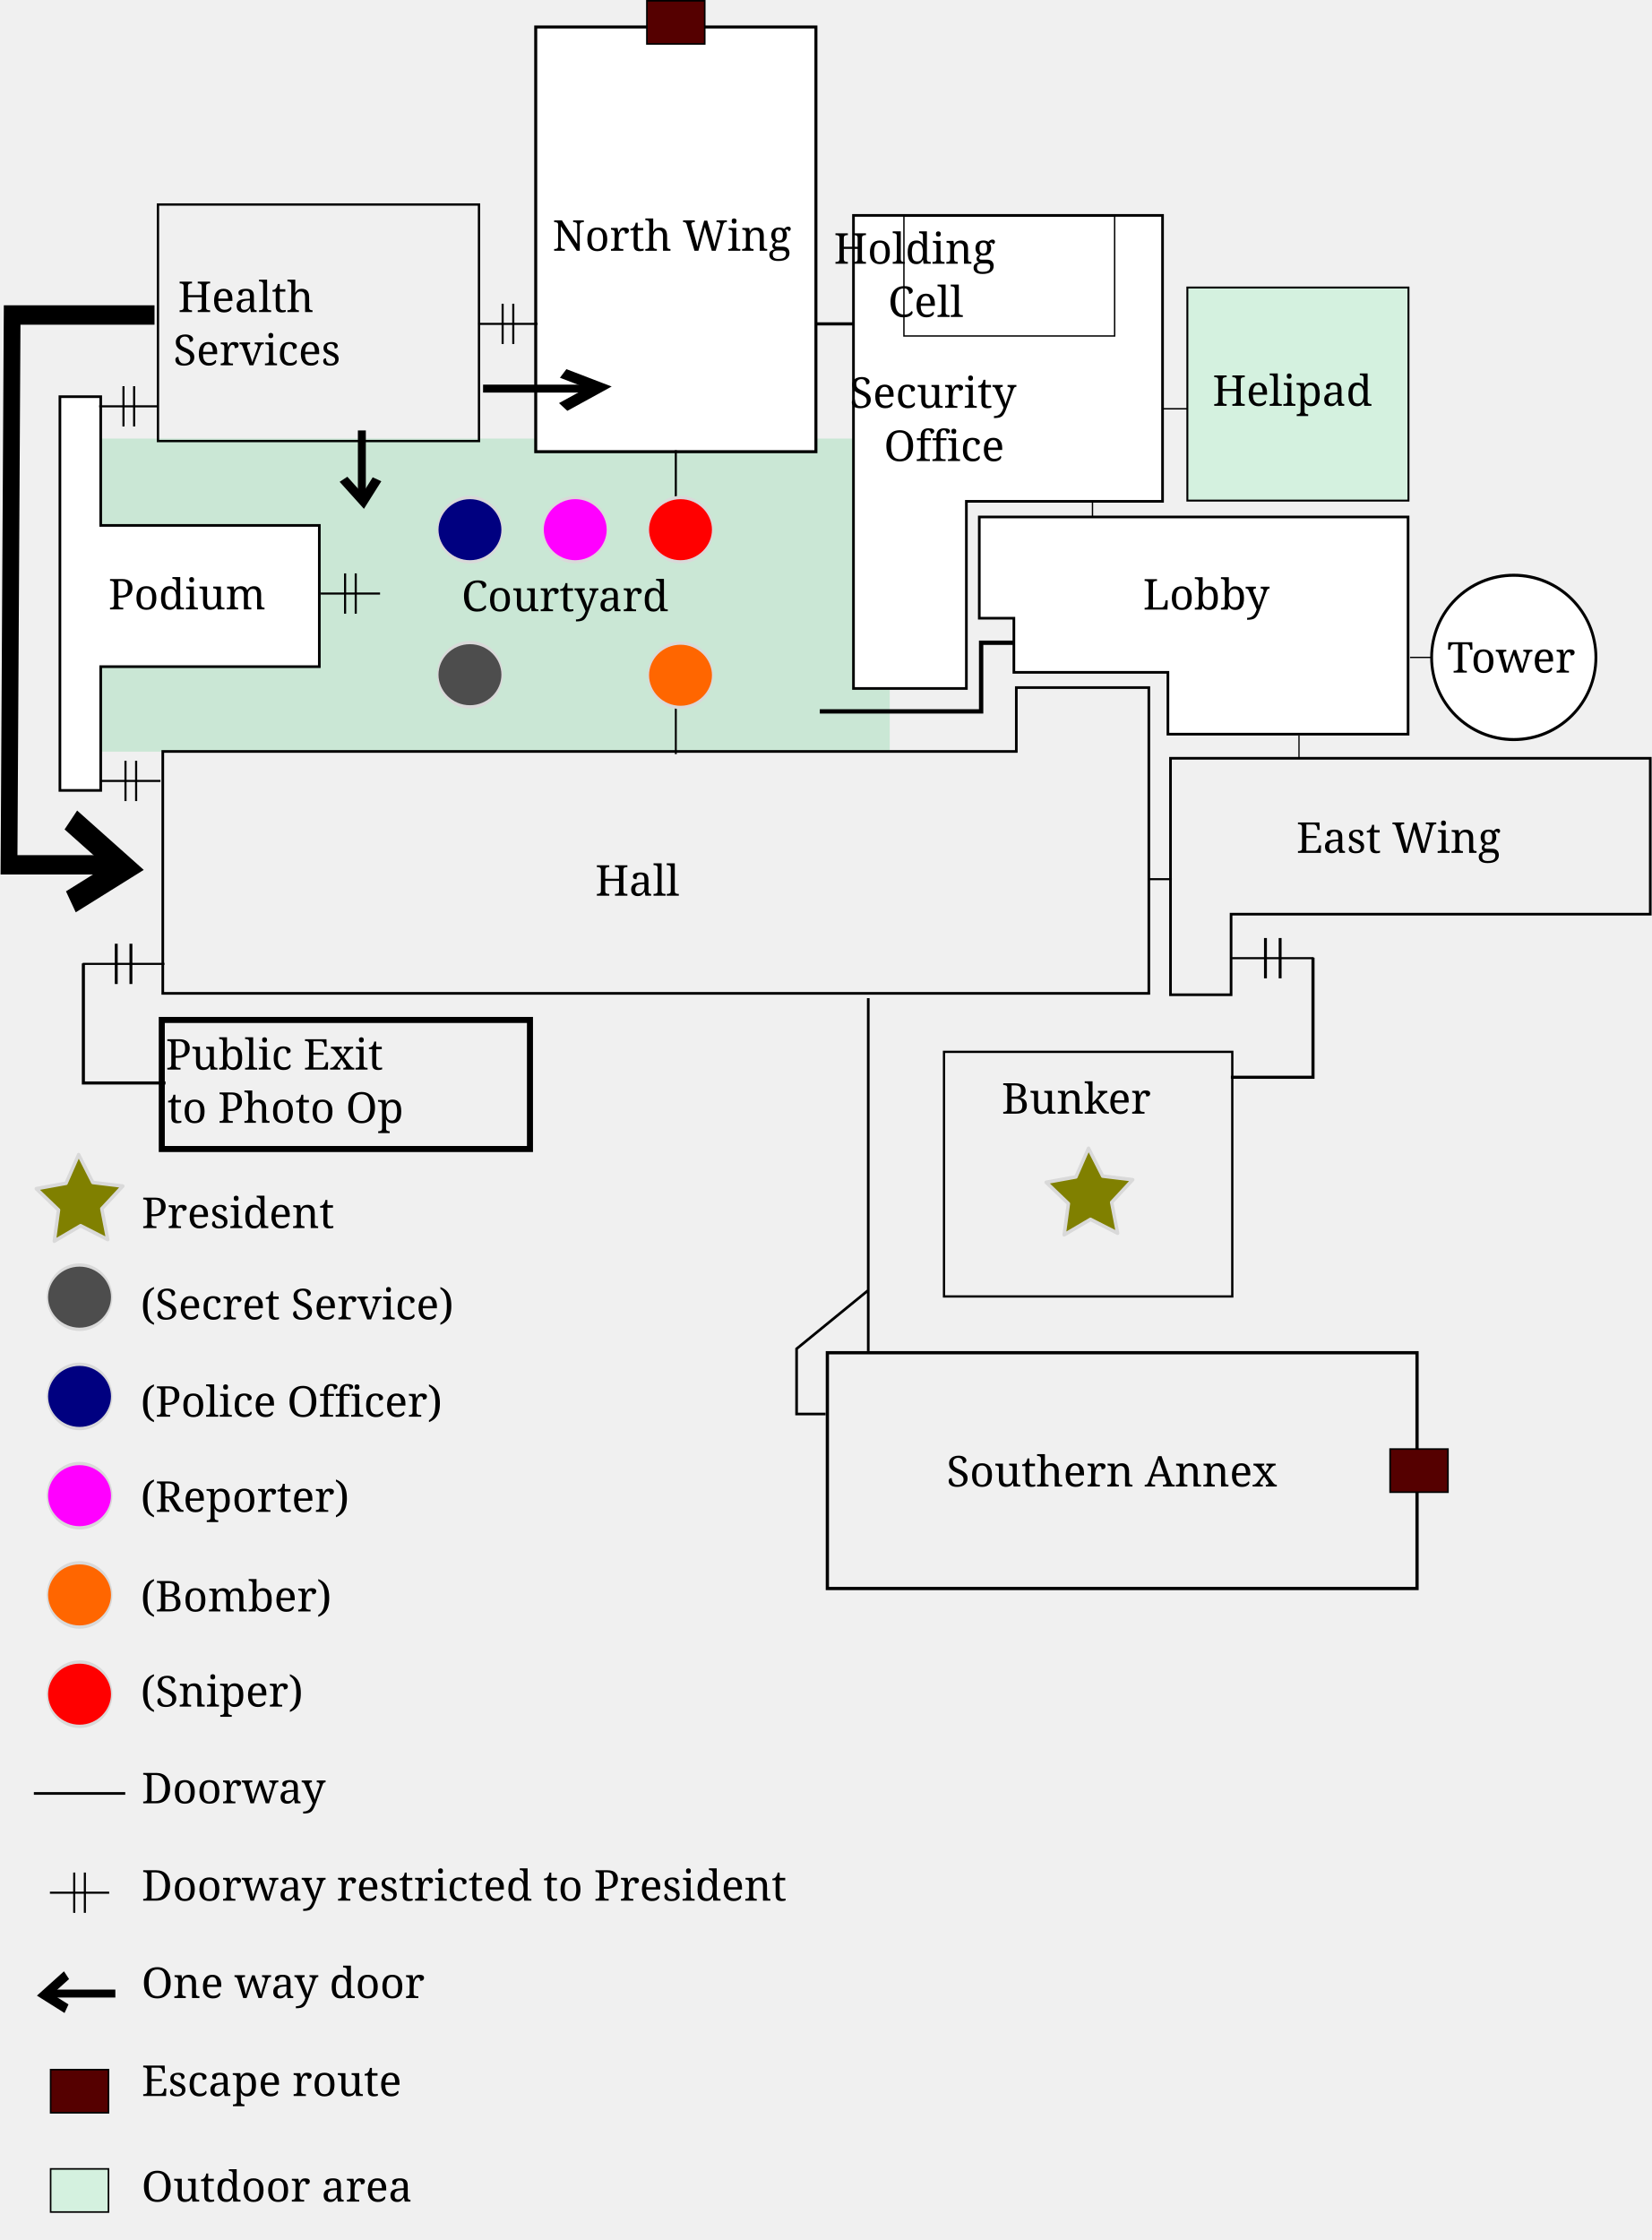
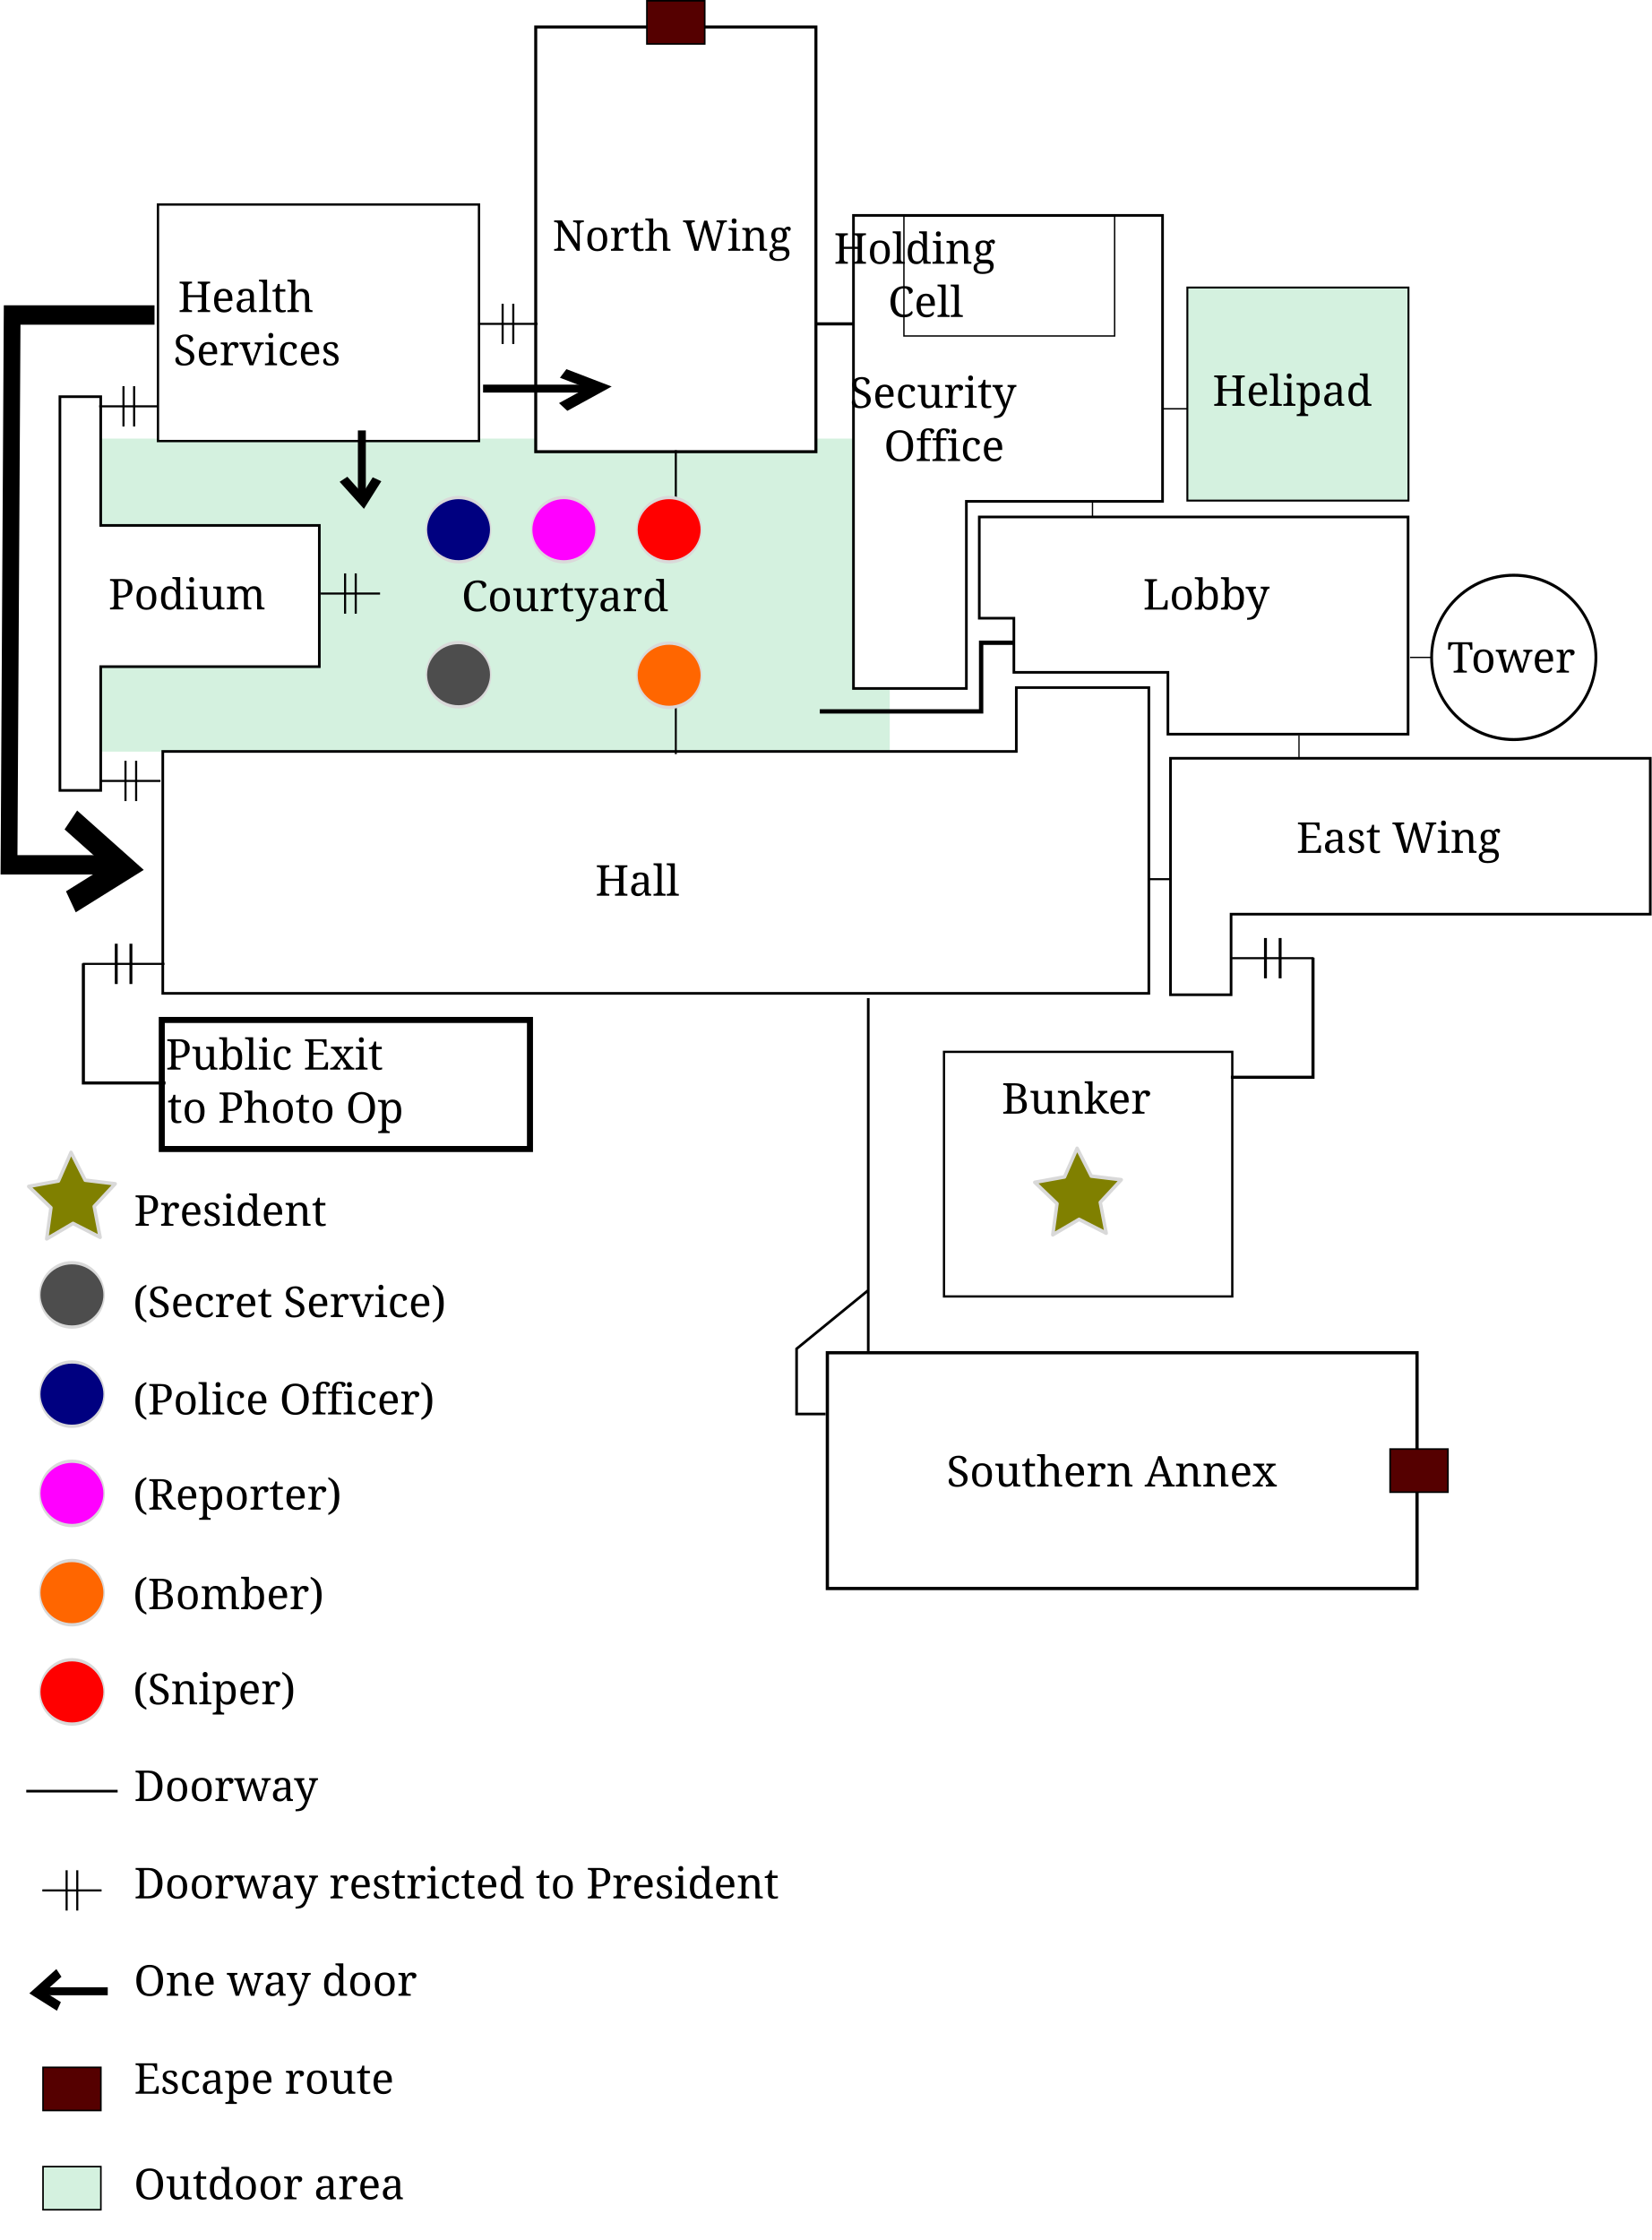
<svg xmlns="http://www.w3.org/2000/svg" width="620.784" height="841.827" id="svg2" version="1.1">
  <defs id="defs4" />
  <g id="layer1" transform="translate(3.540502,-49.95969)">
-     <g id="g4689">
-       <g transform="translate(-50.04216,-10.21392)" id="g4456">
-         <g id="g5338" transform="translate(127.0667,-147.9416)">
-           <text id="text4423" y="669.63" x="-27.342" style="font-size:16px;font-style:normal;font-variant:normal;font-weight:normal;font-stretch:normal;line-height:125%;letter-spacing:0px;word-spacing:0px;fill:#000000;fill-opacity:1;stroke:none;font-family:Serif;-inkscape-font-specification:Serif" xml:space="preserve">
-             <tspan y="669.63" x="-27.342" id="tspan4425">President</tspan>
-           </text>
-           <text id="text4427" y="703.952" x="-27.725" style="font-size:16px;font-style:normal;font-variant:normal;font-weight:normal;font-stretch:normal;line-height:125%;letter-spacing:0px;word-spacing:0px;fill:#000000;fill-opacity:1;stroke:none;font-family:Serif;-inkscape-font-specification:Serif" xml:space="preserve">
-             <tspan y="703.952" x="-27.725" id="tspan4429">(Secret Service)</tspan>
-           </text>
-           <text id="text4431" y="740.539" x="-27.725" style="font-size:16px;font-style:normal;font-variant:normal;font-weight:normal;font-stretch:normal;line-height:125%;letter-spacing:0px;word-spacing:0px;fill:#000000;fill-opacity:1;stroke:none;font-family:Serif;-inkscape-font-specification:Serif" xml:space="preserve">
-             <tspan y="740.539" x="-27.725" id="tspan4433">(Police Officer)</tspan>
-           </text>
-           <text id="text4435" y="776.29" x="-27.725" style="font-size:16px;font-style:normal;font-variant:normal;font-weight:normal;font-stretch:normal;line-height:125%;letter-spacing:0px;word-spacing:0px;fill:#000000;fill-opacity:1;stroke:none;font-family:Serif;-inkscape-font-specification:Serif" xml:space="preserve">
-             <tspan y="776.29" x="-27.725" id="tspan4437">(Reporter)</tspan>
-           </text>
-           <text id="text4439" y="813.713" x="-27.725" style="font-size:16px;font-style:normal;font-variant:normal;font-weight:normal;font-stretch:normal;line-height:125%;letter-spacing:0px;word-spacing:0px;fill:#000000;fill-opacity:1;stroke:none;font-family:Serif;-inkscape-font-specification:Serif" xml:space="preserve">
-             <tspan y="813.713" x="-27.725" id="tspan4441">(Bomber)</tspan>
-           </text>
-           <text id="text4443" y="849.465" x="-27.725" style="font-size:16px;font-style:normal;font-variant:normal;font-weight:normal;font-stretch:normal;line-height:125%;letter-spacing:0px;word-spacing:0px;fill:#000000;fill-opacity:1;stroke:none;font-family:Serif;-inkscape-font-specification:Serif" xml:space="preserve">
-             <tspan y="849.465" x="-27.725" id="tspan4445">(Sniper)</tspan>
-           </text>
-           <text id="text4447" y="885.825" x="-27.342" style="font-size:16px;font-style:normal;font-variant:normal;font-weight:normal;font-stretch:normal;line-height:125%;letter-spacing:0px;word-spacing:0px;fill:#000000;fill-opacity:1;stroke:none;font-family:Serif;-inkscape-font-specification:Serif" xml:space="preserve">
-             <tspan y="885.825" x="-27.342" id="tspan4449">Doorway</tspan>
-           </text>
-           <text id="text4451" y="958.999" x="-27.358" style="font-size:16px;font-style:normal;font-variant:normal;font-weight:normal;font-stretch:normal;line-height:125%;letter-spacing:0px;word-spacing:0px;fill:#000000;fill-opacity:1;stroke:none;font-family:Serif;-inkscape-font-specification:Serif" xml:space="preserve">
-             <tspan y="958.999" x="-27.358" id="tspan4453">One way door</tspan>
-           </text>
-           <text id="text4455" y="922.412" x="-27.342" style="font-size:16px;font-style:normal;font-variant:normal;font-weight:normal;font-stretch:normal;line-height:125%;letter-spacing:0px;word-spacing:0px;fill:#000000;fill-opacity:1;stroke:none;font-family:Serif;-inkscape-font-specification:Serif" xml:space="preserve">
-             <tspan y="922.412" x="-27.342" id="tspan4457">Doorway restricted to President</tspan>
-           </text>
-           <text id="text4459" y="995.813" x="-27.342" style="font-size:16px;font-style:normal;font-variant:normal;font-weight:normal;font-stretch:normal;line-height:125%;letter-spacing:0px;word-spacing:0px;fill:#000000;fill-opacity:1;stroke:none;font-family:Serif;-inkscape-font-specification:Serif" xml:space="preserve">
-             <tspan y="995.813" x="-27.342" id="tspan4461">Escape route</tspan>
-           </text>
-           <text id="text4954" y="1035.502" x="-27.358" style="font-size:16px;font-style:normal;font-variant:normal;font-weight:normal;font-stretch:normal;line-height:125%;letter-spacing:0px;word-spacing:0px;fill:#000000;fill-opacity:1;stroke:none;font-family:Serif;-inkscape-font-specification:Serif" xml:space="preserve">
-             <tspan y="1035.502" x="-27.358" id="tspan4956">Outdoor area</tspan>
-           </text>
-         </g>
-         <g id="g4438">
-           <path transform="matrix(0.3626717,0,0,0.8253907,59.9154,413.1919)" d="m 78.792,162.923 c 0,8.089 -14.925,14.647 -33.335,14.647 -18.41,0 -33.335,-6.558 -33.335,-14.647 0,-8.089 14.925,-14.647 33.335,-14.647 18.41,0 33.335,6.558 33.335,14.647 z" id="path3091" style="fill:#4d4d4d;stroke:#d9d9d9;stroke-width:1.5;stroke-linecap:round;stroke-linejoin:round;stroke-miterlimit:4;stroke-opacity:1;stroke-dasharray:none" />
-           <path transform="matrix(0.5693755,0,0,0.5931126,47.79603,234.6437)" d="m 78.792,457.382 -13.874,14.328 3.937,19.552 -17.914,-8.768 -17.378,9.787 2.803,-19.747 -14.678,-13.504 19.646,-3.436 8.307,-18.132 9.339,17.623 z" id="path3861" style="fill:#808000;fill-opacity:1;stroke:#d9d9d9;stroke-width:2.278;stroke-linecap:round;stroke-linejoin:round;stroke-miterlimit:4;stroke-opacity:1;stroke-dasharray:none" />
-           <path style="fill:#ff0000;stroke:#d9d9d9;stroke-width:1.5;stroke-linecap:round;stroke-linejoin:round;stroke-miterlimit:4;stroke-opacity:1;stroke-dasharray:none" id="path3865" d="m 78.792,162.923 c 0,8.089 -14.925,14.647 -33.335,14.647 -18.41,0 -33.335,-6.558 -33.335,-14.647 0,-8.089 14.925,-14.647 33.335,-14.647 18.41,0 33.335,6.558 33.335,14.647 z" transform="matrix(0.3626717,0,0,0.8253907,59.9154,562.3994)" />
-           <path style="fill:#000080;stroke:#d9d9d9;stroke-width:1.5;stroke-linecap:round;stroke-linejoin:round;stroke-miterlimit:4;stroke-opacity:1;stroke-dasharray:none" id="path3867" d="m 78.792,162.923 c 0,8.089 -14.925,14.647 -33.335,14.647 -18.41,0 -33.335,-6.558 -33.335,-14.647 0,-8.089 14.925,-14.647 33.335,-14.647 18.41,0 33.335,6.558 33.335,14.647 z" transform="matrix(0.3626717,0,0,0.8253907,59.9154,450.4938)" />
-           <path transform="matrix(0.3626717,0,0,0.8253907,59.9154,525.0975)" d="m 78.792,162.923 c 0,8.089 -14.925,14.647 -33.335,14.647 -18.41,0 -33.335,-6.558 -33.335,-14.647 0,-8.089 14.925,-14.647 33.335,-14.647 18.41,0 33.335,6.558 33.335,14.647 z" id="path3869" style="fill:#ff6600;stroke:#d9d9d9;stroke-width:1.5;stroke-linecap:round;stroke-linejoin:round;stroke-miterlimit:4;stroke-opacity:1;stroke-dasharray:none" />
-           <path style="fill:#ff00ff;stroke:#d9d9d9;stroke-width:1.5;stroke-linecap:round;stroke-linejoin:round;stroke-miterlimit:4;stroke-opacity:1;stroke-dasharray:none" id="path3893" d="m 78.792,162.923 c 0,8.089 -14.925,14.647 -33.335,14.647 -18.41,0 -33.335,-6.558 -33.335,-14.647 0,-8.089 14.925,-14.647 33.335,-14.647 18.41,0 33.335,6.558 33.335,14.647 z" transform="matrix(0.3626717,0,0,0.8253907,59.9154,487.7957)" />
-           <rect y="837.978" x="65.531" height="16.208" width="21.74" id="rect4264" style="fill:#550000;fill-rule:evenodd;stroke:#000000;stroke-width:0.598px;stroke-linecap:butt;stroke-linejoin:miter;stroke-opacity:1" />
-           <path style="fill:none;stroke:#000000;stroke-width:1px;stroke-linecap:butt;stroke-linejoin:miter;stroke-opacity:1" d="m 59.229,734.176 34.345,0" id="path4266" />
-           <g transform="matrix(-0.5110041,0,0,0.5975279,107.9238,591.012)" id="g4268">
-             <path id="path4270" d="m 35.355,365.459 48.487,0" style="fill:none;stroke:#000000;stroke-width:5;stroke-linecap:butt;stroke-linejoin:miter;stroke-miterlimit:4;stroke-opacity:1;stroke-dasharray:none" />
-             <path id="path4272" d="m 71.28,353.906 16.123,12.403 -16.123,8.682" style="fill:none;stroke:#000000;stroke-width:6.139;stroke-linecap:butt;stroke-linejoin:miter;stroke-miterlimit:4;stroke-opacity:1;stroke-dasharray:none" />
-           </g>
-           <g id="g4274" transform="translate(-81.91048,481.2299)">
-             <path id="path4276" d="m 147.172,290.248 22.28,0" style="fill:none;stroke:#000000;stroke-width:0.783px;stroke-linecap:butt;stroke-linejoin:miter;stroke-opacity:1" />
-             <path id="path4278" d="m 156.312,282.677 0,15.142" style="fill:none;stroke:#000000;stroke-width:0.79px;stroke-linecap:butt;stroke-linejoin:miter;stroke-opacity:1" />
-             <path style="fill:none;stroke:#000000;stroke-width:0.79px;stroke-linecap:butt;stroke-linejoin:miter;stroke-opacity:1" d="m 160.312,282.677 0,15.142" id="path4280" />
-           </g>
-           <rect style="fill:#d4f1df;fill-opacity:1;fill-rule:evenodd;stroke:#000000;stroke-width:0.598px;stroke-linecap:butt;stroke-linejoin:miter;stroke-opacity:1" id="rect5298" width="21.74" height="16.208" x="65.531" y="875.28" />
-         </g>
-       </g>
-       <g id="g4572">
+     <g id="g4372">
+       <rect y="47.501" x="-3.541" height="850" width="630" id="rect3485" style="fill:#ffffff;fill-rule:evenodd;stroke:none" />
+       <g id="g4255">
        <g id="g4559">
          <rect y="214.787" x="33.434" height="117.648" width="297.457" id="rect3683" style="fill:#7bd39d;fill-opacity:0.327;fill-rule:evenodd;stroke:none" />
          <text id="text3040" y="279.656" x="169.949" style="font-size:16px;font-style:normal;font-variant:normal;font-weight:normal;font-stretch:normal;line-height:125%;letter-spacing:0px;word-spacing:0px;fill:#000000;fill-opacity:1;stroke:none;font-family:Serif;-inkscape-font-specification:Serif" xml:space="preserve">
            <tspan y="279.656" x="169.949" id="tspan3042">Courtyard</tspan>
          </text>
        </g>
        <g id="g4366" transform="translate(-95,-65.13123)">
          <path transform="matrix(1.067374,0,0,1.137596,-60.42578,105.2425)" d="m 704.286,225.837 c 0,14.991 -12.952,27.143 -28.929,27.143 -15.977,0 -28.929,-12.152 -28.929,-27.143 0,-14.991 12.952,-27.143 28.929,-27.143 15.977,0 28.929,12.152 28.929,27.143 z" id="path3593" style="fill:#ffffff;fill-opacity:1;stroke:#000000;stroke-opacity:1" />
          <text id="text3001" y="367.873" x="635.421" style="font-size:16px;font-style:normal;font-variant:normal;font-weight:normal;font-stretch:normal;line-height:125%;letter-spacing:0px;word-spacing:0px;fill:#000000;fill-opacity:1;stroke:none;font-family:Serif;-inkscape-font-specification:Serif" xml:space="preserve">
            <tspan y="367.873" x="635.421" id="tspan3003">Tower</tspan>
          </text>
        </g>
        <g id="g3501" transform="translate(-6.357143,-2.571429)">
          <path id="path3483" d="m 40.672,349.578 0,-46.508 82.168,0 0,-53.078 -82.168,0 0,-48.381 -15.335,0 0,147.967 z" style="fill:#ffffff;stroke:#000000;stroke-width:1px;stroke-linecap:butt;stroke-linejoin:miter;stroke-opacity:1" />
          <text id="text2997" y="281.559" x="43.561" style="font-size:16px;font-style:normal;font-variant:normal;font-weight:normal;font-stretch:normal;line-height:125%;letter-spacing:0px;word-spacing:0px;fill:#000000;fill-opacity:1;stroke:none;font-family:Serif;-inkscape-font-specification:Serif" xml:space="preserve">
            <tspan y="281.559" x="43.561" id="tspan2999">Podium</tspan>
          </text>
        </g>
-         <g id="g4512">
-           <rect y="445.26" x="351.28" height="91.924" width="108.357" id="rect2991" style="fill:none;stroke:#000000;stroke-width:0.854px;stroke-linecap:butt;stroke-linejoin:miter;stroke-opacity:1" />
+         <g id="g3430">
+           <rect y="445.26" x="351.28" height="91.924" width="108.357" id="rect2991" style="fill:#ffffff;stroke:#000000;stroke-width:0.854px;stroke-linecap:butt;stroke-linejoin:miter;stroke-opacity:1" />
          <text id="text3028" y="468.494" x="372.937" style="font-size:16px;font-style:normal;font-variant:normal;font-weight:normal;font-stretch:normal;line-height:125%;letter-spacing:0px;word-spacing:0px;fill:#000000;fill-opacity:1;stroke:none;font-family:Serif;-inkscape-font-specification:Serif" xml:space="preserve">
            <tspan y="468.494" x="372.937" id="tspan3030">Bunker</tspan>
          </text>
        </g>
-         <g id="g4548">
-           <rect y="126.817" x="55.833" height="88.893" width="120.664" id="rect2995" style="fill:none;stroke:#000000;stroke-width:0.869px;stroke-linecap:butt;stroke-linejoin:miter;stroke-opacity:1" />
+         <g id="g3479">
+           <rect y="126.817" x="55.833" height="88.893" width="120.664" id="rect2995" style="fill:#ffffff;stroke:#000000;stroke-width:0.869px;stroke-linecap:butt;stroke-linejoin:miter;stroke-opacity:1" />
          <text id="text3032" y="167.229" x="115.907" style="font-size:16px;font-style:normal;font-variant:normal;font-weight:normal;font-stretch:normal;text-align:center;line-height:125%;letter-spacing:0px;word-spacing:0px;text-anchor:middle;fill:#000000;fill-opacity:1;stroke:none;font-family:Serif;-inkscape-font-specification:Serif" xml:space="preserve">
            <tspan id="tspan3565" y="167.229" x="115.907">Health</tspan>
            <tspan id="tspan3572" y="187.229" x="115.907">Services</tspan>
          </text>
        </g>
-         <g id="g4554">
-           <path transform="translate(-105.4956,49.95969)" id="path3541" d="m 163.14,282.405 0,90.914 370.624,0 0,-114.914 -49.81,0 0,24 z" style="fill:none;stroke:#000000;stroke-width:1px;stroke-linecap:butt;stroke-linejoin:miter;stroke-opacity:1" />
+         <g id="g3460">
+           <path id="path3541" d="m 57.644,332.364 0,90.914 370.624,0 0,-114.914 -49.81,0 0,24 z" style="fill:#ffffff;stroke:#000000;stroke-width:1px;stroke-linecap:butt;stroke-linejoin:miter;stroke-opacity:1" />
          <text id="text3036" y="386.576" x="220.2" style="font-size:16px;font-style:normal;font-variant:normal;font-weight:normal;font-stretch:normal;line-height:125%;letter-spacing:0px;word-spacing:0px;fill:#000000;fill-opacity:1;stroke:none;font-family:Serif;-inkscape-font-specification:Serif" xml:space="preserve">
            <tspan y="386.576" x="220.2" id="tspan3038">Hall</tspan>
          </text>
        </g>
        <g id="g4799" transform="translate(0,22)">
          <rect y="136.016" x="442.749" height="80.077" width="83.107" id="rect3064" style="fill:#d4f1df;fill-opacity:1;stroke:#000000;stroke-width:0.725px;stroke-linecap:butt;stroke-linejoin:miter;stroke-opacity:1" />
          <text id="text3066" y="180.469" x="452.241" style="font-size:16px;font-style:normal;font-variant:normal;font-weight:normal;font-stretch:normal;line-height:125%;letter-spacing:0px;word-spacing:0px;fill:#000000;fill-opacity:1;stroke:none;font-family:Serif;-inkscape-font-specification:Serif" xml:space="preserve">
            <tspan y="180.469" x="452.241" id="tspan3068">Helipad</tspan>
          </text>
        </g>
        <g id="g4517">
          <path style="fill:#ffffff;stroke:#000000;stroke-width:1px;stroke-linecap:butt;stroke-linejoin:miter;stroke-opacity:1" d="m 525.71,244.246 0,81.623 -90.269,0 0,-23.234 -57.898,0 0,-20.339 -13,0 0,-38.05 z" id="path3536" />
          <text xml:space="preserve" style="font-size:16px;font-style:normal;font-variant:normal;font-weight:normal;font-stretch:normal;line-height:125%;letter-spacing:0px;word-spacing:0px;fill:#000000;fill-opacity:1;stroke:none;font-family:Serif;-inkscape-font-specification:Serif" x="426.074" y="279.04" id="text3923">
            <tspan id="tspan3925" x="426.074" y="279.04">Lobby</tspan>
          </text>
        </g>
-         <g id="g4020" transform="translate(144.4112,53.93547)">
-           <rect style="fill:none;stroke:#000000;stroke-width:2.274px;stroke-linecap:butt;stroke-linejoin:miter;stroke-opacity:1" id="rect3990" width="138.391" height="48.501" x="-87.145" y="379.338" />
-           <text id="text3998" y="398.003" x="-17.774" style="font-size:16px;font-style:normal;font-variant:normal;font-weight:normal;font-stretch:normal;text-align:center;line-height:125%;letter-spacing:0px;word-spacing:0px;text-anchor:middle;fill:#000000;fill-opacity:1;stroke:none;font-family:Serif;-inkscape-font-specification:Serif" xml:space="preserve">
-             <tspan id="tspan4002" y="398.003" x="-17.774">Public Exit</tspan>
-             <tspan id="tspan4016" y="418.003" x="-17.774">to Photo Op</tspan>
+         <g id="g3451">
+           <rect style="fill:#ffffff;stroke:#000000;stroke-width:2.274px;stroke-linecap:butt;stroke-linejoin:miter;stroke-opacity:1" id="rect3990" width="138.391" height="48.501" x="57.266" y="433.274" />
+           <text id="text3998" y="451.938" x="126.637" style="font-size:16px;font-style:normal;font-variant:normal;font-weight:normal;font-stretch:normal;text-align:center;line-height:125%;letter-spacing:0px;word-spacing:0px;text-anchor:middle;fill:#000000;fill-opacity:1;stroke:none;font-family:Serif;-inkscape-font-specification:Serif" xml:space="preserve">
+             <tspan id="tspan4002" y="451.938" x="126.637">Public Exit</tspan>
+             <tspan id="tspan4016" y="471.938" x="126.637">to Photo Op</tspan>
          </text>
        </g>
        <g id="g4060" transform="matrix(1.259509,0,0,1.458901,-66.68201,-158.1962)">
          <path id="path4042" d="m 96.243,223.821 -42.487,0.004 -0.934,141.634 31.02,0" style="fill:none;stroke:#000000;stroke-width:5;stroke-linecap:butt;stroke-linejoin:miter;stroke-miterlimit:4;stroke-opacity:1;stroke-dasharray:none" />
          <path id="path4058" d="m 71.28,353.906 16.123,12.403 -16.123,8.682" style="fill:none;stroke:#000000;stroke-width:6.139;stroke-linecap:butt;stroke-linejoin:miter;stroke-miterlimit:4;stroke-opacity:1;stroke-dasharray:none" />
        </g>
        <g id="g3397" transform="translate(-30.92857,2.857143)">
          <g id="g4088" transform="matrix(0,0.5110041,0.5975279,0,-54.97398,190.7987)">
            <path style="fill:none;stroke:#000000;stroke-width:5;stroke-linecap:butt;stroke-linejoin:miter;stroke-miterlimit:4;stroke-opacity:1;stroke-dasharray:none" d="m 35.355,365.459 48.487,0" id="path4090" />
            <path style="fill:none;stroke:#000000;stroke-width:6.139;stroke-linecap:butt;stroke-linejoin:miter;stroke-miterlimit:4;stroke-opacity:1;stroke-dasharray:none" d="m 71.28,353.906 16.123,12.403 -16.123,8.682" id="path4092" />
          </g>
        </g>
        <path style="fill:none;stroke:#000000;stroke-width:0.72px;stroke-linecap:butt;stroke-linejoin:miter;stroke-opacity:1" d="m 250.477,333.371 0,-20.441" id="path4096" />
-         <g id="g4505">
-           <g transform="translate(42,6)" id="g3435">
-             <rect y="552.337" x="265.438" height="88.609" width="221.637" id="rect4028" style="fill:none;stroke:#000000;stroke-width:1.217px;stroke-linecap:butt;stroke-linejoin:miter;stroke-opacity:1" />
-             <text id="text4030" y="602.606" x="310.249" style="font-size:16px;font-style:normal;font-variant:normal;font-weight:normal;font-stretch:normal;line-height:125%;letter-spacing:0px;word-spacing:0px;fill:#000000;fill-opacity:1;stroke:none;font-family:Serif;-inkscape-font-specification:Serif" xml:space="preserve">
-               <tspan y="602.606" x="310.249" id="tspan4032">Southern Annex</tspan>
+         <g id="g3440">
+           <g id="g3435">
+             <rect y="558.337" x="307.438" height="88.609" width="221.637" id="rect4028" style="fill:#ffffff;stroke:#000000;stroke-width:1.217px;stroke-linecap:butt;stroke-linejoin:miter;stroke-opacity:1" />
+             <text id="text4030" y="608.606" x="352.249" style="font-size:16px;font-style:normal;font-variant:normal;font-weight:normal;font-stretch:normal;line-height:125%;letter-spacing:0px;word-spacing:0px;fill:#000000;fill-opacity:1;stroke:none;font-family:Serif;-inkscape-font-specification:Serif" xml:space="preserve">
+               <tspan y="608.606" x="352.249" id="tspan4032">Southern Annex</tspan>
            </text>
          </g>
          <rect y="594.537" x="518.955" height="16.208" width="21.74" id="rect4109" style="fill:#550000;fill-rule:evenodd;stroke:#000000;stroke-width:0.598px;stroke-linecap:butt;stroke-linejoin:miter;stroke-opacity:1" />
        </g>
        <g id="g4498">
          <g transform="translate(-6,0)" id="g4804">
            <rect style="fill:#ffffff;stroke:#000000;stroke-width:1.125px;stroke-linecap:butt;stroke-linejoin:miter;stroke-opacity:1" id="rect3949" width="105.317" height="159.612" x="203.819" y="60.1" />
            <text xml:space="preserve" style="font-size:16px;font-style:normal;font-variant:normal;font-weight:normal;font-stretch:normal;line-height:125%;letter-spacing:0px;word-spacing:0px;fill:#000000;fill-opacity:1;stroke:none;font-family:Serif;-inkscape-font-specification:Serif" x="210.138" y="144.207" id="text3951">
              <tspan id="tspan3953" x="210.138" y="144.207">North Wing</tspan>
            </text>
          </g>
          <rect style="fill:#550000;fill-rule:evenodd;stroke:#000000;stroke-width:0.598px;stroke-linecap:butt;stroke-linejoin:miter;stroke-opacity:1" id="rect4111" width="21.74" height="16.208" x="239.607" y="50.259" />
        </g>
        <path style="fill:none;stroke:#000000;stroke-width:1.631px;stroke-linecap:butt;stroke-linejoin:miter;stroke-opacity:1" d="m 304.594,317.31 60.641,0 0,-25.799 12.699,0" id="path4136" />
        <g id="g4212" transform="translate(-30.14286,-17.22551)">
          <path id="path4130" d="m 147.172,290.248 22.28,0" style="fill:none;stroke:#000000;stroke-width:0.783px;stroke-linecap:butt;stroke-linejoin:miter;stroke-opacity:1" />
          <path id="path4132" d="m 156.312,282.677 0,15.142" style="fill:none;stroke:#000000;stroke-width:0.79px;stroke-linecap:butt;stroke-linejoin:miter;stroke-opacity:1" />
          <path style="fill:none;stroke:#000000;stroke-width:0.79px;stroke-linecap:butt;stroke-linejoin:miter;stroke-opacity:1" d="m 160.312,282.677 0,15.142" id="path4210" />
        </g>
        <g transform="translate(29.07143,-118.5714)" id="g4233">
          <path style="fill:none;stroke:#000000;stroke-width:0.783px;stroke-linecap:butt;stroke-linejoin:miter;stroke-opacity:1" d="m 147.172,290.248 22.28,0" id="path4235" />
          <path style="fill:none;stroke:#000000;stroke-width:0.79px;stroke-linecap:butt;stroke-linejoin:miter;stroke-opacity:1" d="m 156.312,282.677 0,15.142" id="path4237" />
          <path id="path4239" d="m 160.312,282.677 0,15.142" style="fill:none;stroke:#000000;stroke-width:0.79px;stroke-linecap:butt;stroke-linejoin:miter;stroke-opacity:1" />
        </g>
        <path id="path4250" d="m 250.477,242.851 0,-23.691" style="fill:none;stroke:#000000;stroke-width:0.775px;stroke-linecap:butt;stroke-linejoin:miter;stroke-opacity:1" />
        <path id="path4252" d="m 484.708,335.155 0,-8.769" style="fill:none;stroke:#000000;stroke-width:0.472px;stroke-linecap:butt;stroke-linejoin:miter;stroke-opacity:1" />
        <path style="fill:none;stroke:#000000;stroke-width:0.502px;stroke-linecap:butt;stroke-linejoin:miter;stroke-opacity:1" d="m 407.091,244.231 0,-5.937" id="path4254" />
        <path style="fill:none;stroke:#000000;stroke-width:0.533px;stroke-linecap:butt;stroke-linejoin:miter;stroke-opacity:1" d="m 433.204,203.589 9.75,0" id="path4258" />
        <path id="path4260" d="m 526.439,297.023 8.297,0" style="fill:none;stroke:#000000;stroke-width:0.492px;stroke-linecap:butt;stroke-linejoin:miter;stroke-opacity:1" />
        <path style="fill:none;stroke:#000000;stroke-width:0.768px;stroke-linecap:butt;stroke-linejoin:miter;stroke-opacity:1" d="m 428.449,380.366 8.464,0" id="path4262" />
        <g transform="matrix(0,-1,1.640145,0,-164.5429,359.401)" id="g3402">
          <g transform="matrix(0,0.5110041,0.5975279,0,-54.97398,190.7987)" id="g3404">
            <path id="path3406" d="m 35.355,365.459 48.487,0" style="fill:none;stroke:#000000;stroke-width:5;stroke-linecap:butt;stroke-linejoin:miter;stroke-miterlimit:4;stroke-opacity:1;stroke-dasharray:none" />
            <path id="path3408" d="m 71.28,353.906 16.123,12.403 -16.123,8.682" style="fill:none;stroke:#000000;stroke-width:6.139;stroke-linecap:butt;stroke-linejoin:miter;stroke-miterlimit:4;stroke-opacity:1;stroke-dasharray:none" />
          </g>
        </g>
        <g id="g3574">
          <g id="g4225" transform="matrix(-1.37879,0,0,-1,693.1387,700.304)">
            <path id="path4227" d="m 147.172,290.248 22.28,0" style="fill:none;stroke:#000000;stroke-width:0.783px;stroke-linecap:butt;stroke-linejoin:miter;stroke-opacity:1" />
            <path id="path4229" d="m 156.312,282.677 0,15.142" style="fill:none;stroke:#000000;stroke-width:0.79px;stroke-linecap:butt;stroke-linejoin:miter;stroke-opacity:1" />
            <path style="fill:none;stroke:#000000;stroke-width:0.79px;stroke-linecap:butt;stroke-linejoin:miter;stroke-opacity:1" d="m 160.312,282.677 0,15.142" id="path4231" />
          </g>
          <path id="path3450" d="m 489.973,409.884 0,44.93 -30.872,0" style="fill:none;stroke:#000000;stroke-width:1.163px;stroke-linecap:butt;stroke-linejoin:miter;stroke-opacity:1" />
        </g>
-         <path style="fill:none;stroke:#000000;stroke-width:1px;stroke-linecap:butt;stroke-linejoin:miter;stroke-opacity:1" d="m 412.279,531.407 -10.911,0 0,-24.508 26.937,-22 0,22.871 0,-132.655" id="path3459" transform="translate(-105.4956,49.95969)" />
-         <g id="g3474" transform="translate(2,-4)">
-           <text id="text3082" y="374.476" x="481.715" style="font-size:16px;font-style:normal;font-variant:normal;font-weight:normal;font-stretch:normal;line-height:125%;letter-spacing:0px;word-spacing:0px;fill:#000000;fill-opacity:1;stroke:none;font-family:Serif;-inkscape-font-specification:Serif" xml:space="preserve">
-             <tspan y="374.476" x="481.715" id="tspan3084">East Wing</tspan>
-           </text>
-           <g id="g3466">
-             <path style="fill:none;stroke:#000000;stroke-width:1px;stroke-linecap:butt;stroke-linejoin:miter;stroke-opacity:1" d="m 539.906,377.844 0,-88.873 180.333,0 0,58.589 -157.563,0 0,30.284 z" id="path3464" transform="translate(-105.4956,49.95969)" />
-           </g>
+         <path style="fill:none;stroke:#000000;stroke-width:1px;stroke-linecap:butt;stroke-linejoin:miter;stroke-opacity:1" d="m 306.784,581.367 -10.911,0 0,-24.508 26.937,-22 0,22.871 0,-132.655" id="path3459" />
+         <g id="g3469">
+           <g style="fill:#ffffff" transform="translate(2,-4)" id="g3466">
+             <path style="fill:#ffffff;stroke:#000000;stroke-width:1px;stroke-linecap:butt;stroke-linejoin:miter;stroke-opacity:1" d="m 539.906,377.844 0,-88.873 180.333,0 0,58.589 -157.563,0 0,30.284 z" id="path3464" transform="translate(-105.4956,49.95969)" />
+           </g>
+           <text id="text3082" y="370.476" x="483.715" style="font-size:16px;font-style:normal;font-variant:normal;font-weight:normal;font-stretch:normal;line-height:125%;letter-spacing:0px;word-spacing:0px;fill:#000000;fill-opacity:1;stroke:none;font-family:Serif;-inkscape-font-specification:Serif" xml:space="preserve">
+             <tspan y="370.476" x="483.715" id="tspan3084">East Wing</tspan>
+           </text>
        </g>
        <path id="path4256" d="m 303.439,171.677 14.246,0" style="fill:none;stroke:#000000;stroke-width:1.173px;stroke-linecap:butt;stroke-linejoin:miter;stroke-opacity:1" />
        <g id="g3485" transform="translate(-113.4391,-87.58199)">
          <path id="path3487" d="m 147.172,290.248 22.28,0" style="fill:none;stroke:#000000;stroke-width:0.783px;stroke-linecap:butt;stroke-linejoin:miter;stroke-opacity:1" />
          <path id="path3489" d="m 156.312,282.677 0,15.142" style="fill:none;stroke:#000000;stroke-width:0.79px;stroke-linecap:butt;stroke-linejoin:miter;stroke-opacity:1" />
          <path style="fill:none;stroke:#000000;stroke-width:0.79px;stroke-linecap:butt;stroke-linejoin:miter;stroke-opacity:1" d="m 160.312,282.677 0,15.142" id="path3491" />
        </g>
        <g transform="translate(-112.6838,53.19687)" id="g3493">
          <path style="fill:none;stroke:#000000;stroke-width:0.783px;stroke-linecap:butt;stroke-linejoin:miter;stroke-opacity:1" d="m 147.172,290.248 22.28,0" id="path3495" />
          <path style="fill:none;stroke:#000000;stroke-width:0.79px;stroke-linecap:butt;stroke-linejoin:miter;stroke-opacity:1" d="m 156.312,282.677 0,15.142" id="path3497" />
          <path id="path3499" d="m 160.312,282.677 0,15.142" style="fill:none;stroke:#000000;stroke-width:0.79px;stroke-linecap:butt;stroke-linejoin:miter;stroke-opacity:1" />
        </g>
        <g id="g4536">
          <g id="g4528">
            <path style="fill:#ffffff;stroke:#000000;stroke-width:1px;stroke-linecap:butt;stroke-linejoin:miter;stroke-opacity:1" d="m 317.253,308.697 0,-177.787 116.168,0 0,107.459 -73.734,0 0,70.327 z" id="path4755" />
            <g id="g3530">
              <rect y="131.123" x="336.212" height="45.104" width="79.206" id="rect2993" style="fill:none;stroke:#000000;stroke-width:0.519px;stroke-linecap:butt;stroke-linejoin:miter;stroke-opacity:1" />
              <text id="text3024" y="149.067" x="375.612" style="font-size:16px;font-style:normal;font-variant:normal;font-weight:normal;font-stretch:normal;text-align:center;line-height:125%;letter-spacing:0px;word-spacing:0px;text-anchor:middle;fill:#000000;fill-opacity:1;stroke:none;font-family:Serif;-inkscape-font-specification:Serif" xml:space="preserve">
                <tspan y="149.067" x="375.612" id="tspan3026">Holding</tspan>
                <tspan id="tspan3966" y="169.067" x="375.612">Cell</tspan>
              </text>
            </g>
          </g>
          <text id="text3543" y="203.225" x="374.216" style="font-size:16px;font-style:normal;font-variant:normal;font-weight:normal;font-stretch:normal;text-align:center;line-height:125%;letter-spacing:0px;word-spacing:0px;text-anchor:middle;fill:#000000;fill-opacity:1;stroke:none;font-family:Serif;-inkscape-font-specification:Serif" xml:space="preserve">
            <tspan y="203.225" x="374.216" id="tspan3545">Security</tspan>
            <tspan id="tspan3558" y="223.225" x="374.216">Office</tspan>
          </text>
        </g>
        <g id="g3581" transform="matrix(-1,0,0,1,517.7694,2.142857)">
          <g transform="matrix(-1.37879,0,0,-1,693.1387,700.304)" id="g3583">
            <path style="fill:none;stroke:#000000;stroke-width:0.783px;stroke-linecap:butt;stroke-linejoin:miter;stroke-opacity:1" d="m 147.172,290.248 22.28,0" id="path3585" />
            <path style="fill:none;stroke:#000000;stroke-width:0.79px;stroke-linecap:butt;stroke-linejoin:miter;stroke-opacity:1" d="m 156.312,282.677 0,15.142" id="path3587" />
            <path id="path3589" d="m 160.312,282.677 0,15.142" style="fill:none;stroke:#000000;stroke-width:0.79px;stroke-linecap:butt;stroke-linejoin:miter;stroke-opacity:1" />
          </g>
          <path style="fill:none;stroke:#000000;stroke-width:1.163px;stroke-linecap:butt;stroke-linejoin:miter;stroke-opacity:1" d="m 489.973,409.884 0,44.93 -30.872,0" id="path3591" />
        </g>
      </g>
    </g>
-     <g id="g4564" transform="translate(4.83791,-2.713565)">
+     <g id="g4456" transform="translate(-52.8993,-11.07107)">
+       <g transform="translate(127.0667,-147.9416)" id="g5338">
+         <text xml:space="preserve" style="font-size:16px;font-style:normal;font-variant:normal;font-weight:normal;font-stretch:normal;line-height:125%;letter-spacing:0px;word-spacing:0px;fill:#000000;fill-opacity:1;stroke:none;font-family:Serif;-inkscape-font-specification:Serif" x="-27.342" y="669.63" id="text4423">
+           <tspan id="tspan4425" x="-27.342" y="669.63">President</tspan>
+         </text>
+         <text xml:space="preserve" style="font-size:16px;font-style:normal;font-variant:normal;font-weight:normal;font-stretch:normal;line-height:125%;letter-spacing:0px;word-spacing:0px;fill:#000000;fill-opacity:1;stroke:none;font-family:Serif;-inkscape-font-specification:Serif" x="-27.725" y="703.952" id="text4427">
+           <tspan id="tspan4429" x="-27.725" y="703.952">(Secret Service)</tspan>
+         </text>
+         <text xml:space="preserve" style="font-size:16px;font-style:normal;font-variant:normal;font-weight:normal;font-stretch:normal;line-height:125%;letter-spacing:0px;word-spacing:0px;fill:#000000;fill-opacity:1;stroke:none;font-family:Serif;-inkscape-font-specification:Serif" x="-27.725" y="740.539" id="text4431">
+           <tspan id="tspan4433" x="-27.725" y="740.539">(Police Officer)</tspan>
+         </text>
+         <text xml:space="preserve" style="font-size:16px;font-style:normal;font-variant:normal;font-weight:normal;font-stretch:normal;line-height:125%;letter-spacing:0px;word-spacing:0px;fill:#000000;fill-opacity:1;stroke:none;font-family:Serif;-inkscape-font-specification:Serif" x="-27.725" y="776.29" id="text4435">
+           <tspan id="tspan4437" x="-27.725" y="776.29">(Reporter)</tspan>
+         </text>
+         <text xml:space="preserve" style="font-size:16px;font-style:normal;font-variant:normal;font-weight:normal;font-stretch:normal;line-height:125%;letter-spacing:0px;word-spacing:0px;fill:#000000;fill-opacity:1;stroke:none;font-family:Serif;-inkscape-font-specification:Serif" x="-27.725" y="813.713" id="text4439">
+           <tspan id="tspan4441" x="-27.725" y="813.713">(Bomber)</tspan>
+         </text>
+         <text xml:space="preserve" style="font-size:16px;font-style:normal;font-variant:normal;font-weight:normal;font-stretch:normal;line-height:125%;letter-spacing:0px;word-spacing:0px;fill:#000000;fill-opacity:1;stroke:none;font-family:Serif;-inkscape-font-specification:Serif" x="-27.725" y="849.465" id="text4443">
+           <tspan id="tspan4445" x="-27.725" y="849.465">(Sniper)</tspan>
+         </text>
+         <text xml:space="preserve" style="font-size:16px;font-style:normal;font-variant:normal;font-weight:normal;font-stretch:normal;line-height:125%;letter-spacing:0px;word-spacing:0px;fill:#000000;fill-opacity:1;stroke:none;font-family:Serif;-inkscape-font-specification:Serif" x="-27.342" y="885.825" id="text4447">
+           <tspan id="tspan4449" x="-27.342" y="885.825">Doorway</tspan>
+         </text>
+         <text xml:space="preserve" style="font-size:16px;font-style:normal;font-variant:normal;font-weight:normal;font-stretch:normal;line-height:125%;letter-spacing:0px;word-spacing:0px;fill:#000000;fill-opacity:1;stroke:none;font-family:Serif;-inkscape-font-specification:Serif" x="-27.358" y="958.999" id="text4451">
+           <tspan id="tspan4453" x="-27.358" y="958.999">One way door</tspan>
+         </text>
+         <text xml:space="preserve" style="font-size:16px;font-style:normal;font-variant:normal;font-weight:normal;font-stretch:normal;line-height:125%;letter-spacing:0px;word-spacing:0px;fill:#000000;fill-opacity:1;stroke:none;font-family:Serif;-inkscape-font-specification:Serif" x="-27.342" y="922.412" id="text4455">
+           <tspan id="tspan4457" x="-27.342" y="922.412">Doorway restricted to President</tspan>
+         </text>
+         <text xml:space="preserve" style="font-size:16px;font-style:normal;font-variant:normal;font-weight:normal;font-stretch:normal;line-height:125%;letter-spacing:0px;word-spacing:0px;fill:#000000;fill-opacity:1;stroke:none;font-family:Serif;-inkscape-font-specification:Serif" x="-27.342" y="995.813" id="text4459">
+           <tspan id="tspan4461" x="-27.342" y="995.813">Escape route</tspan>
+         </text>
+         <text xml:space="preserve" style="font-size:16px;font-style:normal;font-variant:normal;font-weight:normal;font-stretch:normal;line-height:125%;letter-spacing:0px;word-spacing:0px;fill:#000000;fill-opacity:1;stroke:none;font-family:Serif;-inkscape-font-specification:Serif" x="-27.358" y="1035.502" id="text4954">
+           <tspan id="tspan4956" x="-27.358" y="1035.502">Outdoor area</tspan>
+         </text>
+       </g>
+       <g id="g4438">
+         <path style="fill:#4d4d4d;stroke:#d9d9d9;stroke-width:1.5;stroke-linecap:round;stroke-linejoin:round;stroke-miterlimit:4;stroke-opacity:1;stroke-dasharray:none" id="path3091" d="m 78.792,162.923 c 0,8.089 -14.925,14.647 -33.335,14.647 -18.41,0 -33.335,-6.558 -33.335,-14.647 0,-8.089 14.925,-14.647 33.335,-14.647 18.41,0 33.335,6.558 33.335,14.647 z" transform="matrix(0.3626717,0,0,0.8253907,59.9154,413.1919)" />
+         <path style="fill:#808000;fill-opacity:1;stroke:#d9d9d9;stroke-width:2.278;stroke-linecap:round;stroke-linejoin:round;stroke-miterlimit:4;stroke-opacity:1;stroke-dasharray:none" id="path3861" d="m 78.792,457.382 -13.874,14.328 3.937,19.552 -17.914,-8.768 -17.378,9.787 2.803,-19.747 -14.678,-13.504 19.646,-3.436 8.307,-18.132 9.339,17.623 z" transform="matrix(0.5693755,0,0,0.5931126,47.79603,234.6437)" />
+         <path transform="matrix(0.3626717,0,0,0.8253907,59.9154,562.3994)" d="m 78.792,162.923 c 0,8.089 -14.925,14.647 -33.335,14.647 -18.41,0 -33.335,-6.558 -33.335,-14.647 0,-8.089 14.925,-14.647 33.335,-14.647 18.41,0 33.335,6.558 33.335,14.647 z" id="path3865" style="fill:#ff0000;stroke:#d9d9d9;stroke-width:1.5;stroke-linecap:round;stroke-linejoin:round;stroke-miterlimit:4;stroke-opacity:1;stroke-dasharray:none" />
+         <path transform="matrix(0.3626717,0,0,0.8253907,59.9154,450.4938)" d="m 78.792,162.923 c 0,8.089 -14.925,14.647 -33.335,14.647 -18.41,0 -33.335,-6.558 -33.335,-14.647 0,-8.089 14.925,-14.647 33.335,-14.647 18.41,0 33.335,6.558 33.335,14.647 z" id="path3867" style="fill:#000080;stroke:#d9d9d9;stroke-width:1.5;stroke-linecap:round;stroke-linejoin:round;stroke-miterlimit:4;stroke-opacity:1;stroke-dasharray:none" />
+         <path style="fill:#ff6600;stroke:#d9d9d9;stroke-width:1.5;stroke-linecap:round;stroke-linejoin:round;stroke-miterlimit:4;stroke-opacity:1;stroke-dasharray:none" id="path3869" d="m 78.792,162.923 c 0,8.089 -14.925,14.647 -33.335,14.647 -18.41,0 -33.335,-6.558 -33.335,-14.647 0,-8.089 14.925,-14.647 33.335,-14.647 18.41,0 33.335,6.558 33.335,14.647 z" transform="matrix(0.3626717,0,0,0.8253907,59.9154,525.0975)" />
+         <path transform="matrix(0.3626717,0,0,0.8253907,59.9154,487.7957)" d="m 78.792,162.923 c 0,8.089 -14.925,14.647 -33.335,14.647 -18.41,0 -33.335,-6.558 -33.335,-14.647 0,-8.089 14.925,-14.647 33.335,-14.647 18.41,0 33.335,6.558 33.335,14.647 z" id="path3893" style="fill:#ff00ff;stroke:#d9d9d9;stroke-width:1.5;stroke-linecap:round;stroke-linejoin:round;stroke-miterlimit:4;stroke-opacity:1;stroke-dasharray:none" />
+         <rect style="fill:#550000;fill-rule:evenodd;stroke:#000000;stroke-width:0.598px;stroke-linecap:butt;stroke-linejoin:miter;stroke-opacity:1" id="rect4264" width="21.74" height="16.208" x="65.531" y="837.978" />
+         <path id="path4266" d="m 59.229,734.176 34.345,0" style="fill:none;stroke:#000000;stroke-width:1px;stroke-linecap:butt;stroke-linejoin:miter;stroke-opacity:1" />
+         <g id="g4268" transform="matrix(-0.5110041,0,0,0.5975279,107.9238,591.012)">
+           <path style="fill:none;stroke:#000000;stroke-width:5;stroke-linecap:butt;stroke-linejoin:miter;stroke-miterlimit:4;stroke-opacity:1;stroke-dasharray:none" d="m 35.355,365.459 48.487,0" id="path4270" />
+           <path style="fill:none;stroke:#000000;stroke-width:6.139;stroke-linecap:butt;stroke-linejoin:miter;stroke-miterlimit:4;stroke-opacity:1;stroke-dasharray:none" d="m 71.28,353.906 16.123,12.403 -16.123,8.682" id="path4272" />
+         </g>
+         <g transform="translate(-81.91048,481.2299)" id="g4274">
+           <path style="fill:none;stroke:#000000;stroke-width:0.783px;stroke-linecap:butt;stroke-linejoin:miter;stroke-opacity:1" d="m 147.172,290.248 22.28,0" id="path4276" />
+           <path style="fill:none;stroke:#000000;stroke-width:0.79px;stroke-linecap:butt;stroke-linejoin:miter;stroke-opacity:1" d="m 156.312,282.677 0,15.142" id="path4278" />
+           <path id="path4280" d="m 160.312,282.677 0,15.142" style="fill:none;stroke:#000000;stroke-width:0.79px;stroke-linecap:butt;stroke-linejoin:miter;stroke-opacity:1" />
+         </g>
+         <rect y="875.28" x="65.531" height="16.208" width="21.74" id="rect5298" style="fill:#d4f1df;fill-opacity:1;fill-rule:evenodd;stroke:#000000;stroke-width:0.598px;stroke-linecap:butt;stroke-linejoin:miter;stroke-opacity:1" />
+       </g>
+     </g>
+     <g id="g4564" transform="translate(0.5521954,-2.713565)">
      <path style="fill:#808000;fill-opacity:1;stroke:#d9d9d9;stroke-width:2.278;stroke-linecap:round;stroke-linejoin:round;stroke-miterlimit:4;stroke-opacity:1;stroke-dasharray:none" id="path4404" d="m 78.792,457.382 -13.874,14.328 3.937,19.552 -17.914,-8.768 -17.378,9.787 2.803,-19.747 -14.678,-13.504 19.646,-3.436 8.307,-18.132 9.339,17.623 z" transform="matrix(0.5693755,0,0,0.5931126,372.4947,224.7547)" />
      <path style="fill:#4d4d4d;stroke:#d9d9d9;stroke-width:1.5;stroke-linecap:round;stroke-linejoin:round;stroke-miterlimit:4;stroke-opacity:1;stroke-dasharray:none" id="path4394" d="m 78.792,162.923 c 0,8.089 -14.925,14.647 -33.335,14.647 -18.41,0 -33.335,-6.558 -33.335,-14.647 0,-8.089 14.925,-14.647 33.335,-14.647 18.41,0 33.335,6.558 33.335,14.647 z" transform="matrix(0.3626717,0,0,0.8253907,151.7768,171.7631)" />
      <path style="fill:#ff6600;stroke:#d9d9d9;stroke-width:1.5;stroke-linecap:round;stroke-linejoin:round;stroke-miterlimit:4;stroke-opacity:1;stroke-dasharray:none" id="path4400" d="m 78.792,162.923 c 0,8.089 -14.925,14.647 -33.335,14.647 -18.41,0 -33.335,-6.558 -33.335,-14.647 0,-8.089 14.925,-14.647 33.335,-14.647 18.41,0 33.335,6.558 33.335,14.647 z" transform="matrix(0.3626717,0,0,0.8253907,230.9185,171.9695)" />
      <path transform="matrix(0.3626717,0,0,0.8253907,230.9185,117.2592)" d="m 78.792,162.923 c 0,8.089 -14.925,14.647 -33.335,14.647 -18.41,0 -33.335,-6.558 -33.335,-14.647 0,-8.089 14.925,-14.647 33.335,-14.647 18.41,0 33.335,6.558 33.335,14.647 z" id="path4396" style="fill:#ff0000;stroke:#d9d9d9;stroke-width:1.5;stroke-linecap:round;stroke-linejoin:round;stroke-miterlimit:4;stroke-opacity:1;stroke-dasharray:none" />
      <path transform="matrix(0.3626717,0,0,0.8253907,151.7768,117.2592)" d="m 78.792,162.923 c 0,8.089 -14.925,14.647 -33.335,14.647 -18.41,0 -33.335,-6.558 -33.335,-14.647 0,-8.089 14.925,-14.647 33.335,-14.647 18.41,0 33.335,6.558 33.335,14.647 z" id="path4398" style="fill:#000080;stroke:#d9d9d9;stroke-width:1.5;stroke-linecap:round;stroke-linejoin:round;stroke-miterlimit:4;stroke-opacity:1;stroke-dasharray:none" />
      <path transform="matrix(0.3626717,0,0,0.8253907,191.3477,117.2592)" d="m 78.792,162.923 c 0,8.089 -14.925,14.647 -33.335,14.647 -18.41,0 -33.335,-6.558 -33.335,-14.647 0,-8.089 14.925,-14.647 33.335,-14.647 18.41,0 33.335,6.558 33.335,14.647 z" id="path4402" style="fill:#ff00ff;stroke:#d9d9d9;stroke-width:1.5;stroke-linecap:round;stroke-linejoin:round;stroke-miterlimit:4;stroke-opacity:1;stroke-dasharray:none" />
    </g>
  </g>
</svg>
